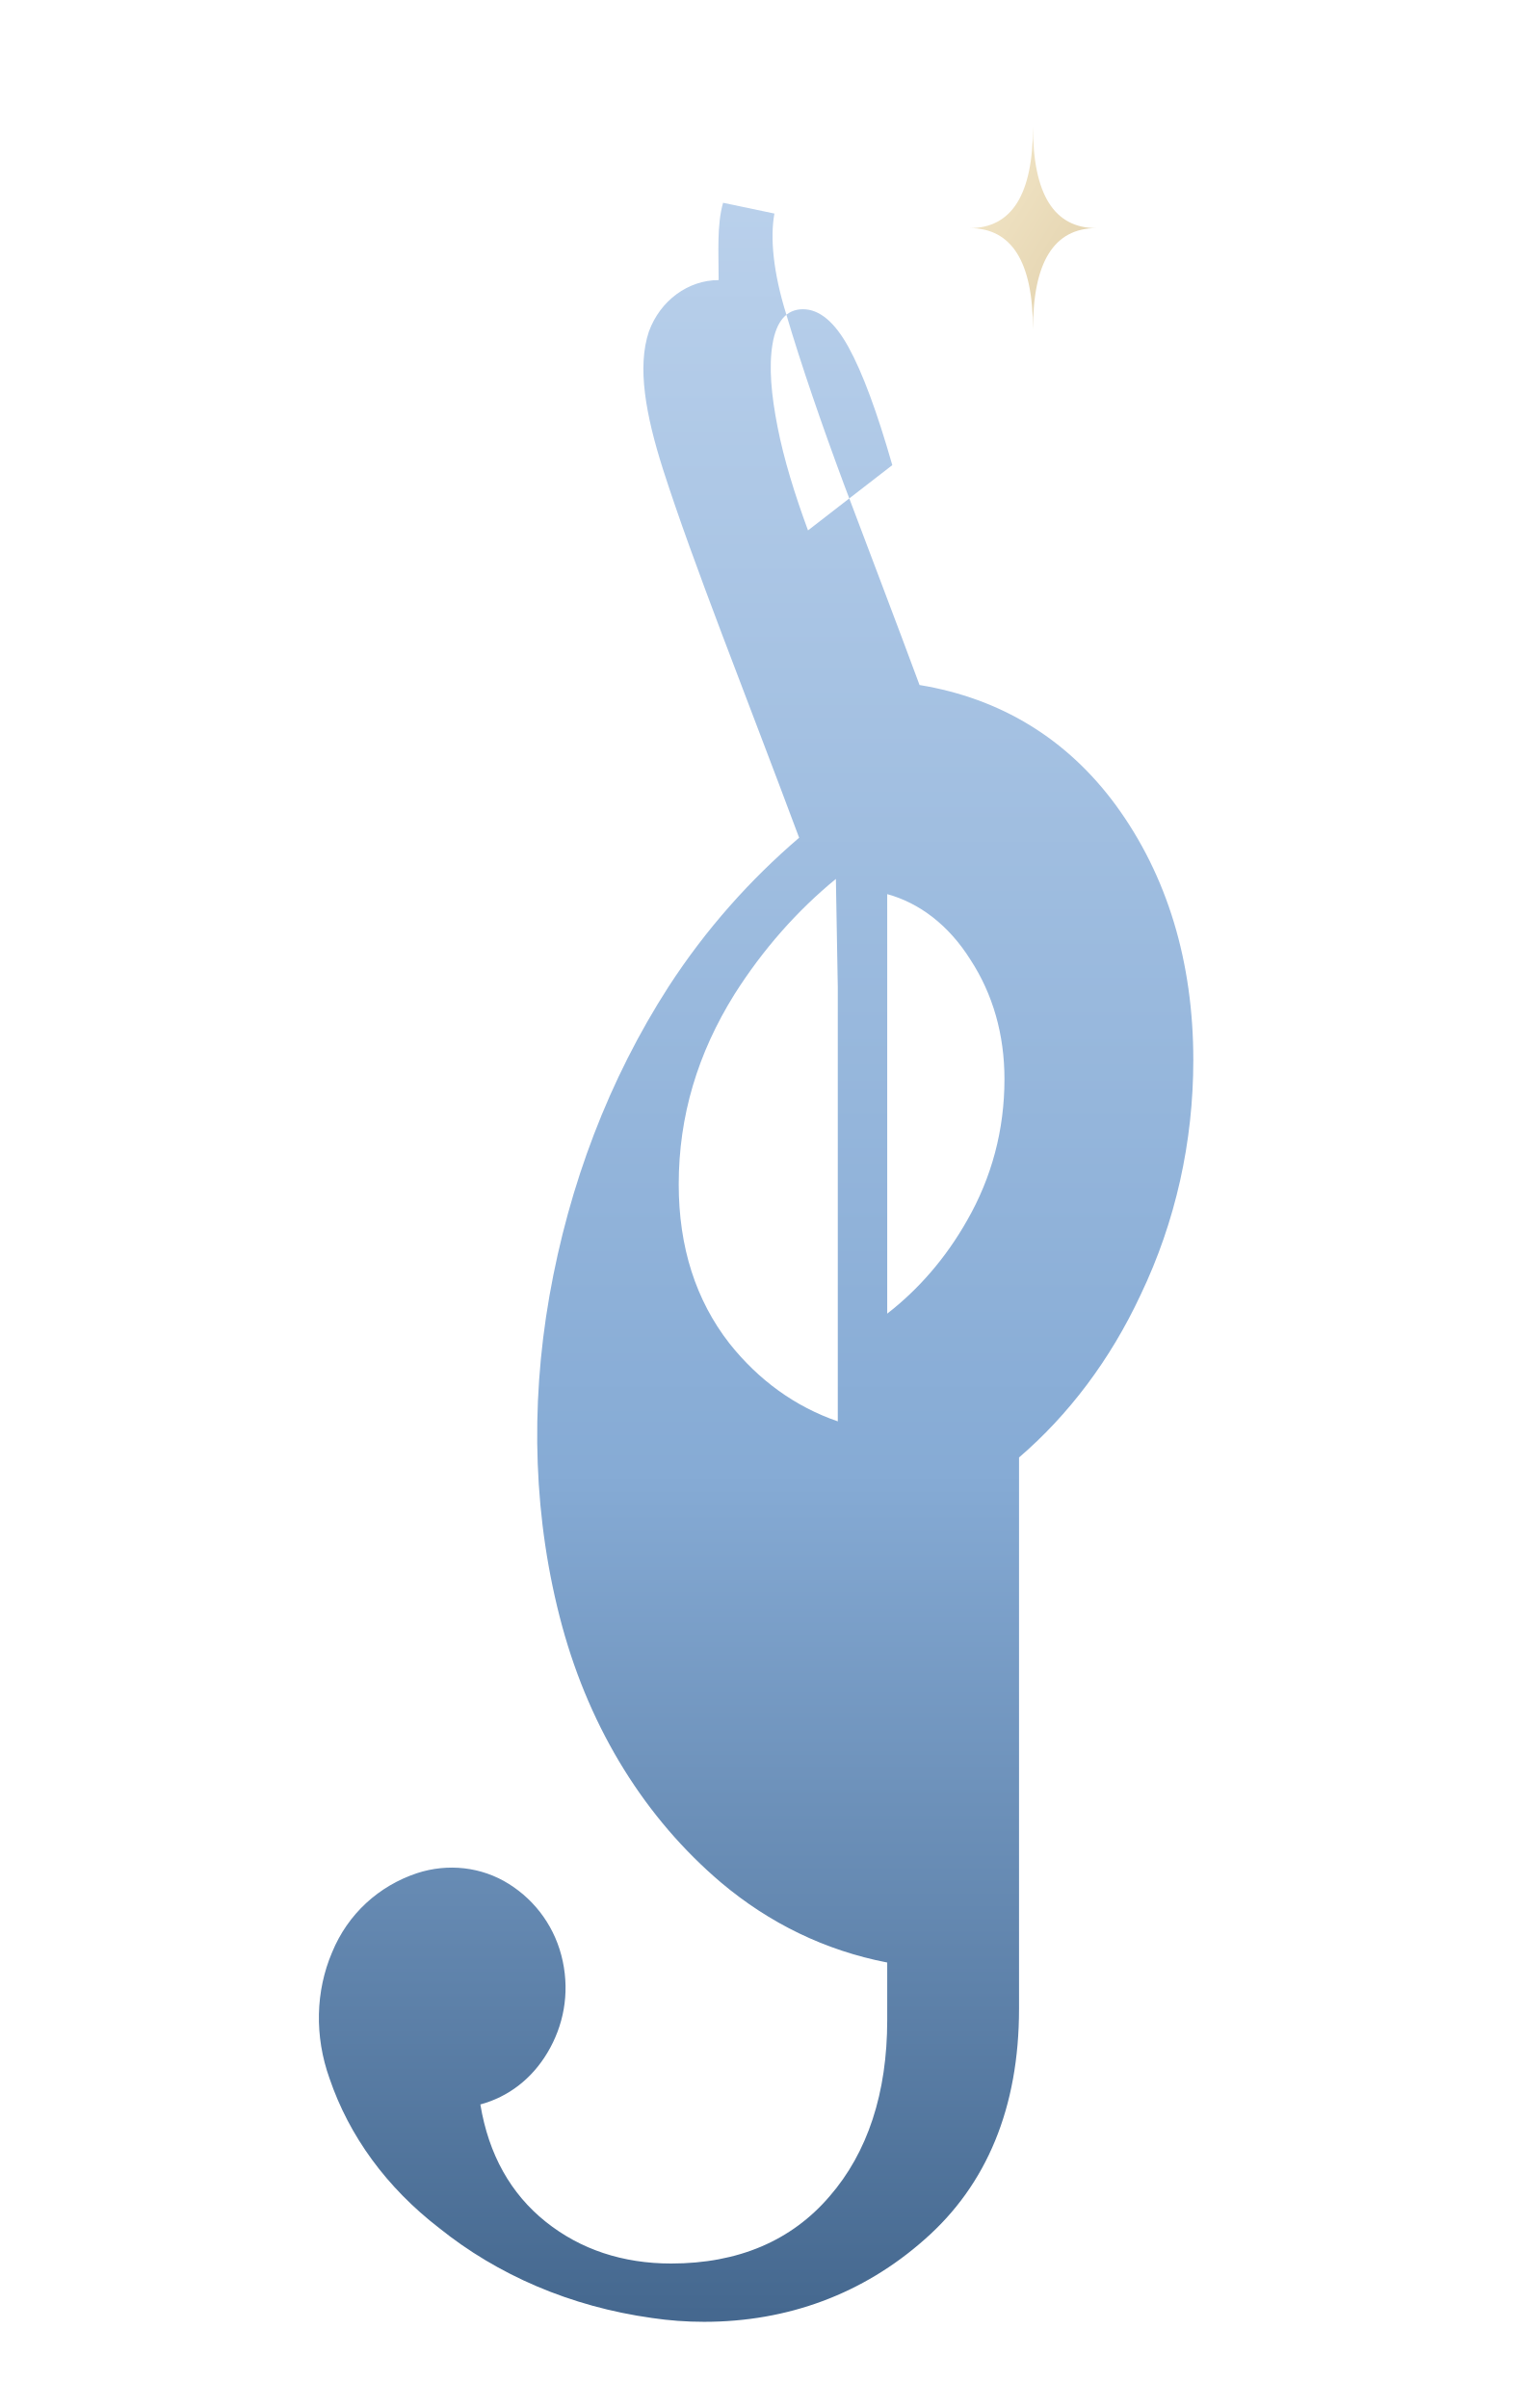
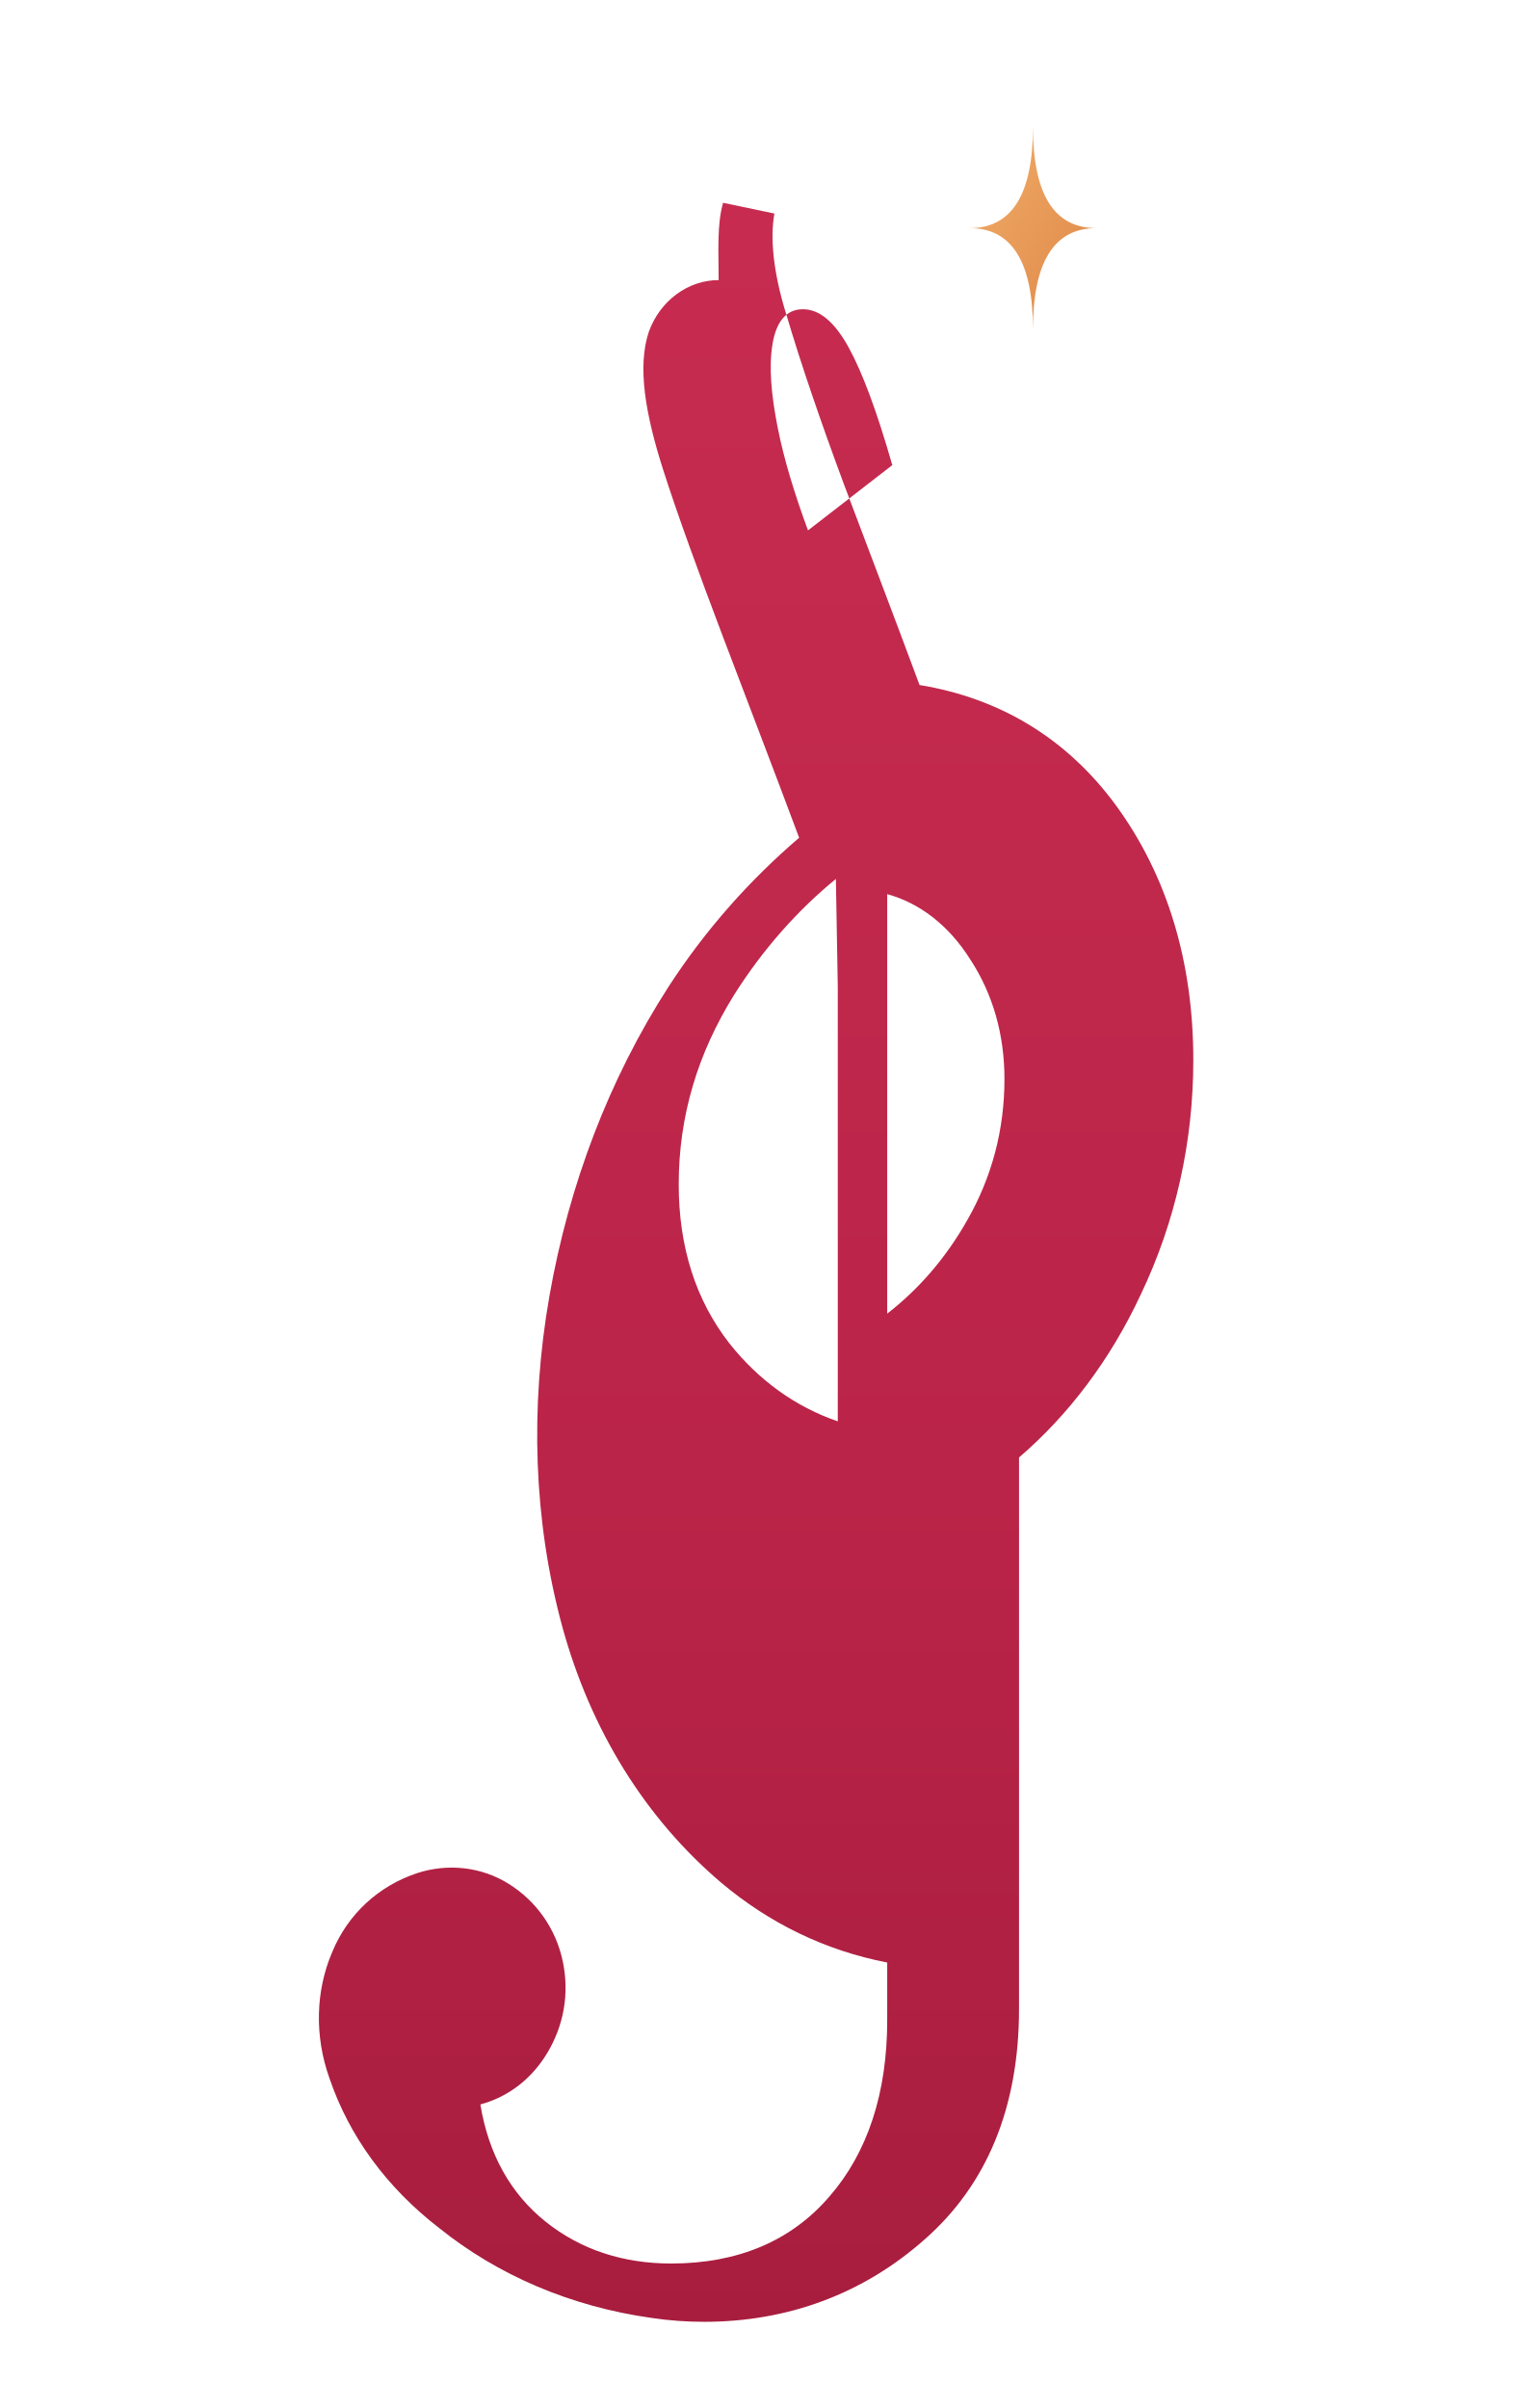
<svg xmlns="http://www.w3.org/2000/svg" viewBox="0 0 240 380" width="100%" height="100%">
  <defs>
    <linearGradient id="clefGradient" x1="0%" y1="0%" x2="0%" y2="100%">
-       <stop offset="0%" stop-color="#B9D0EB" />
-       <stop offset="60%" stop-color="#86ABD5" />
-       <stop offset="100%" stop-color="#45688F" />
+       <stop offset="0%" stop-color="#C72C50" />
+       <stop offset="60%" stop-color="#BA2448" />
+       <stop offset="100%" stop-color="#A81D3E" />
    </linearGradient>
    <linearGradient id="starGradient" x1="0%" y1="0%" x2="100%" y2="100%">
-       <stop offset="0%" stop-color="#F5E9CB" />
-       <stop offset="100%" stop-color="#E0CFAA" />
+       <stop offset="0%" stop-color="#F2AE6B" />
+       <stop offset="100%" stop-color="#DE8645" />
    </linearGradient>
  </defs>
  <g transform="translate(15, 10)">
    <path fill="url(#starGradient)" d="       M 148 10        Q 148 26 158 26        Q 148 26 148 42        Q 148 26 138 26        Q 148 26 148 10 Z     " />
    <path fill="url(#clefGradient)" fill-rule="evenodd" d="       M 98.4 34.2       C 93.6 34.2 89.2 37.4 87.4 42.3       C 85.5 47.9 86.9 55.5 89.6 64       C 94.4 79 102.6 99.4 111.1 122.2       C 103.4 128.8 96.4 136.6 90.5 145.7       C 81.1 160.3 74.8 176.9 71.7 194.5       C 68.6 212.2 69.2 230 73.7 246.6       C 78.2 263.1 86.9 277 98.8 287.1       C 106.4 293.5 115.2 297.8 125 299.7       L 125 308.8       C 125 320.3 121.9 329.7 115.9 336.6       C 109.9 343.6 101.5 347.2 90.9 347.2       C 83.3 347.2 76.6 345 71.1 340.6       C 65.6 336.2 62.1 330 60.8 322.1       C 65.2 320.9 68.9 318.1 71.4 313.9       C 73.9 309.7 74.9 304.7 73.8 299.5       C 72.7 294.3 69.6 290 65.3 287.3       C 61 284.6 55.7 284 50.8 285.6       C 44.8 287.6 39.9 292 37.4 298.1       C 34.8 304.2 34.6 311.3 37 318       C 40.1 327.1 46 335.2 54.3 341.6       C 63.5 349 75 354 87.9 355.8       C 90.6 356.2 93.3 356.4 96.1 356.4       C 109.3 356.4 121.2 352 130.9 343.4       C 140.7 334.8 145.8 322.6 145.8 307       L 145.8 220       C 153.6 213.3 160.2 204.6 165 194.3       C 170.5 182.8 173.3 170.2 173.3 157.3       C 173.3 141.8 169.2 128.2 161.1 117.1       C 153.4 106.6 142.9 100.2 130.1 98.1       C 126.4 88.1 122.3 77.4 118.2 66.5       C 114.6 56.8 111.4 47.5 109.1 39.7       C 107 33 106.5 27.5 107.2 23.7       L 99.1 22       C 98.1 25.5 98.4 29.8 98.4 34.2       Z       M 125 146.8       L 125 197.3       C 129.9 193.5 134.2 188.6 137.6 182.6       C 141.5 175.8 143.5 168.3 143.5 160.3       C 143.5 153.3 141.7 146.9 138.1 141.4       C 134.7 136 130.1 132.5 125 131.1       L 125 146.8       Z       M 117.2 145.8       L 117.2 214.3       C 110.5 212 104.7 207.8 100.1 202       C 94.8 195.2 92.1 186.8 92.1 176.9       C 92.1 166.1 95.1 156.2 100.9 146.9       C 105.4 139.8 110.8 133.7 116.9 128.7       L 117.2 145.8       Z       M 112.5 73.7       C 110.4 68 108.7 62.5 107.7 57.4       C 106.7 52.3 106.3 47.9 106.9 44.3       C 107.5 40.7 109.1 38.8 111.7 38.8       C 114.3 38.8 116.7 40.8 118.9 44.8       C 121.1 48.8 123.4 55 125.8 63.4       L 112.5 73.7       Z     " />
  </g>
</svg>
